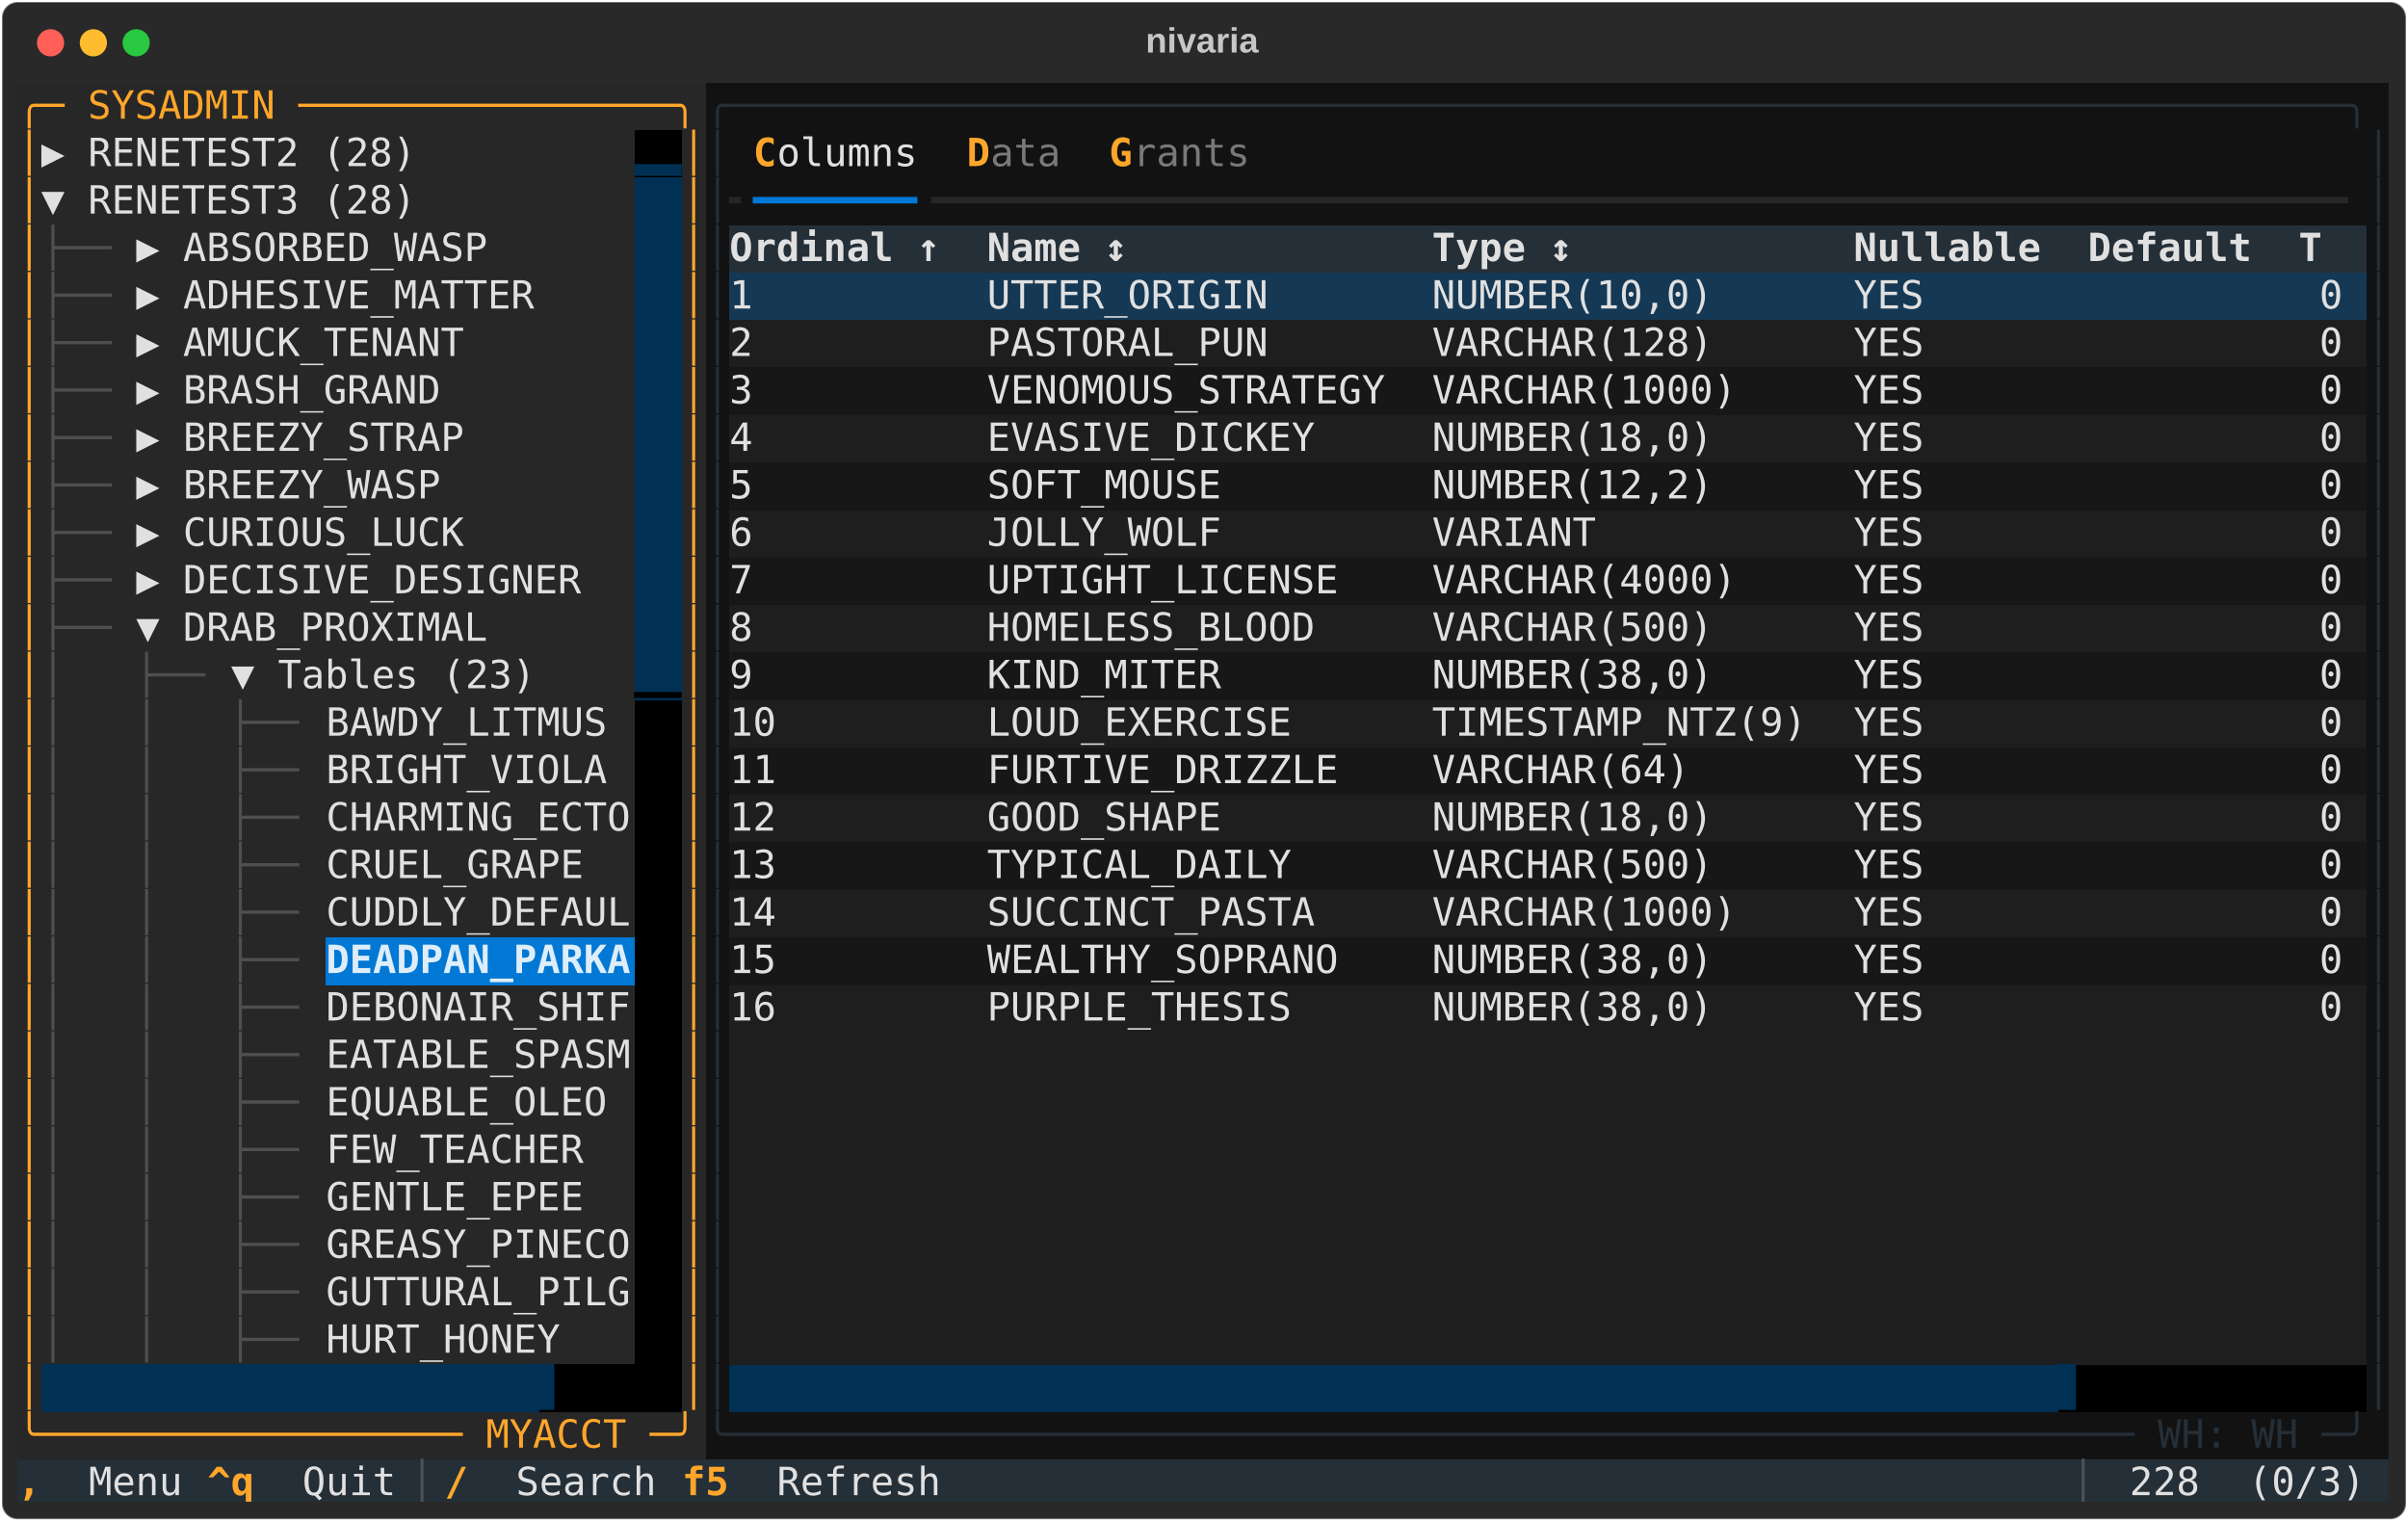
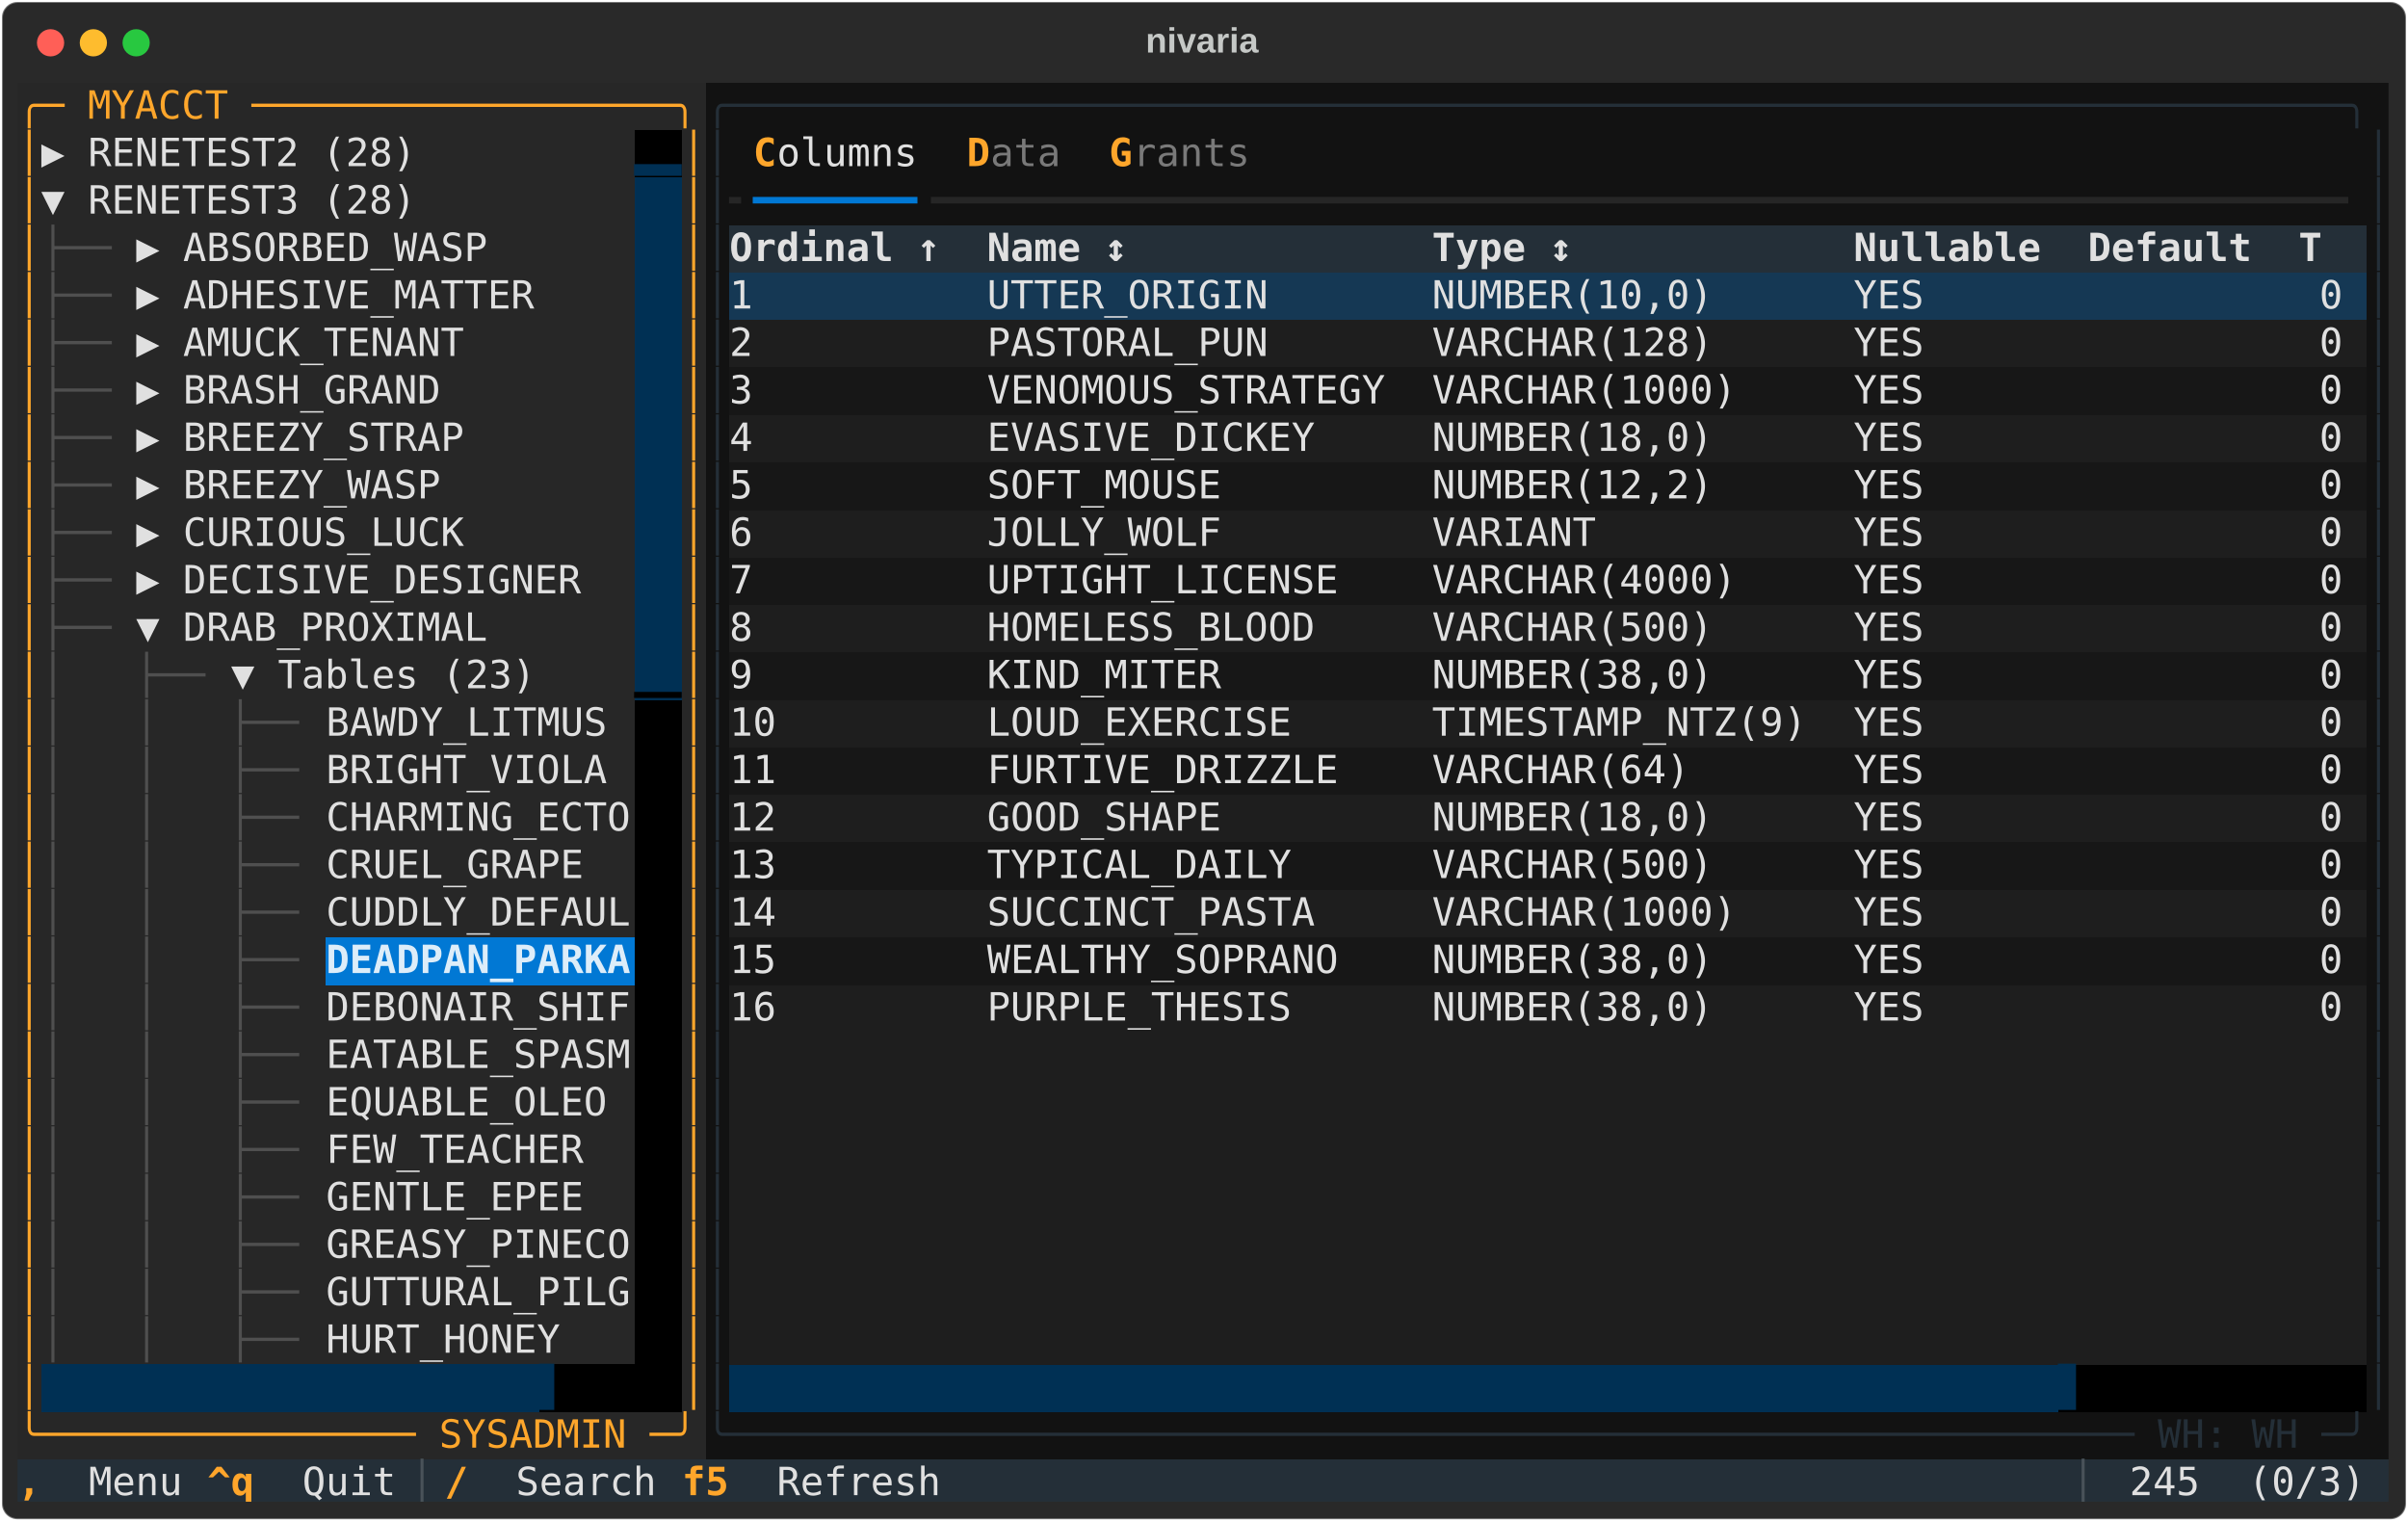
<svg xmlns="http://www.w3.org/2000/svg" class="rich-terminal" viewBox="0 0 1238 782.0">
  <style>@font-face{font-family:"Fira Code";src:local("FiraCode-Regular"),url("https://cdnjs.cloudflare.com/ajax/libs/firacode/6.2.0/woff2/FiraCode-Regular.woff2") format("woff2"),url("https://cdnjs.cloudflare.com/ajax/libs/firacode/6.2.0/woff/FiraCode-Regular.woff") format("woff");font-style:normal;font-weight:400;}@font-face{font-family:"Fira Code";src:local("FiraCode-Bold"),url("https://cdnjs.cloudflare.com/ajax/libs/firacode/6.2.0/woff2/FiraCode-Bold.woff2") format("woff2"),url("https://cdnjs.cloudflare.com/ajax/libs/firacode/6.2.0/woff/FiraCode-Bold.woff") format("woff");font-style:bold;font-weight:700;}.matrix{font-family:Fira Code,monospace;font-size:20px;line-height:24.4px;font-variant-east-asian:full-width;}.title{font-size:18px;font-weight:bold;font-family:arial;}.r1{fill:#fea62b}.r2{fill:#242f38}.r3{fill:#c5c8c6}.r4{fill:#e0e0e0}.r5{fill:#003054}.r6{fill:#fea62b;font-weight:bold}.r7{fill:#797979}.r8{fill:#272727}.r9{fill:#262626}.r10{fill:#0178d4}.r11{fill:#4f4f4f}.r12{fill:#e0e0e0;font-weight:bold}.r13{fill:#000000}.r14{fill:#ddedf9;font-weight:bold}.r15{fill:#1e1e1e}.r16{fill:#ffa62b;font-weight:bold}.r17{fill:#495259}</style>
  <defs>
    <clipPath id="clip-terminal">
      <rect x="0" y="0" width="1219.0" height="731.0" />
    </clipPath>
  </defs>
  <rect fill="#292929" stroke="rgba(255,255,255,0.35)" stroke-width="1" x="1" y="1" width="1236" height="780" rx="8" />
  <text class="title" fill="#c5c8c6" text-anchor="middle" x="618" y="27">nivaria</text>
  <g transform="translate(26,22)">
    <circle cx="0" cy="0" r="7" fill="#ff5f57" />
    <circle cx="22" cy="0" r="7" fill="#febc2e" />
    <circle cx="44" cy="0" r="7" fill="#28c840" />
  </g>
  <g transform="translate(9, 41)" clip-path="url(#clip-terminal)">
    <path fill="#272727" shape-rendering="crispEdges" d="M0 1.5h353.8v24.65h-353.8zM0 25.9h317.2v24.65h-317.2zM341.6 25.9h12.2v24.65h-12.2zM0 50.3h317.2v24.65h-317.2zM341.6 50.3h12.2v24.65h-12.2zM0 74.7h317.2v24.65h-317.2zM341.6 74.7h12.2v24.65h-12.2zM0 99.1h317.2v24.65h-317.2zM341.6 99.1h12.2v24.65h-12.2zM0 123.5h317.2v24.65h-317.2zM341.6 123.5h12.2v24.65h-12.2zM0 147.9h317.2v24.65h-317.2zM341.6 147.9h12.2v24.65h-12.2zM0 172.3h317.2v24.65h-317.2zM341.6 172.3h12.2v24.65h-12.2zM0 196.7h317.2v24.65h-317.2zM341.6 196.7h12.2v24.65h-12.2zM0 221.1h317.2v24.65h-317.2zM341.6 221.1h12.2v24.65h-12.2zM0 245.5h317.2v24.65h-317.2zM341.6 245.5h12.2v24.65h-12.2zM0 269.9h317.2v24.65h-317.2zM341.6 269.9h12.2v24.65h-12.2zM0 294.3h317.2v24.65h-317.2zM341.6 294.3h12.2v24.65h-12.2zM0 318.7h317.2v24.65h-317.2zM341.6 318.7h12.2v24.65h-12.2zM0 343.1h317.2v24.65h-317.2zM341.6 343.1h12.2v24.65h-12.2zM0 367.5h317.2v24.65h-317.2zM341.6 367.5h12.2v24.65h-12.2zM0 391.9h317.2v24.65h-317.2zM341.6 391.9h12.2v24.65h-12.2zM0 416.3h317.2v24.65h-317.2zM341.6 416.3h12.2v24.65h-12.2zM0 440.7h158.6v24.65h-158.6zM341.6 440.7h12.2v24.65h-12.2zM0 465.1h317.2v24.65h-317.2zM341.6 465.1h12.2v24.65h-12.2zM0 489.5h317.2v24.65h-317.2zM341.6 489.5h12.2v24.65h-12.2zM0 513.9h317.2v24.65h-317.2zM341.6 513.9h12.2v24.65h-12.2zM0 538.3h317.2v24.65h-317.2zM341.6 538.3h12.2v24.65h-12.2zM0 562.7h317.2v24.65h-317.2zM341.6 562.7h12.2v24.65h-12.2zM0 587.1h317.2v24.65h-317.2zM341.6 587.1h12.2v24.65h-12.2zM0 611.5h317.2v24.65h-317.2zM341.6 611.5h12.2v24.65h-12.2zM0 635.9h317.2v24.65h-317.2zM341.6 635.9h12.2v24.65h-12.2zM0 660.3h12.2v24.65h-12.2zM341.6 660.3h12.2v24.65h-12.2zM0 684.7h353.8v24.65h-353.8z" />
    <path fill="#121212" shape-rendering="crispEdges" d="M353.8 1.5h866.2v24.65h-866.2zM353.8 25.9h866.2v24.65h-866.2zM353.8 50.3h866.2v24.65h-866.2zM353.8 74.7h12.2v24.65h-12.2zM1207.8 74.7h12.2v24.65h-12.2zM353.8 99.1h12.2v24.65h-12.2zM1207.8 99.1h12.2v24.65h-12.2zM353.8 123.5h12.2v24.65h-12.2zM1207.8 123.5h12.2v24.65h-12.2zM353.8 147.9h12.2v24.65h-12.2zM1207.8 147.9h12.2v24.65h-12.2zM353.8 172.3h12.2v24.65h-12.2zM1207.8 172.3h12.2v24.65h-12.2zM353.8 196.7h12.2v24.65h-12.2zM1207.8 196.7h12.2v24.65h-12.2zM353.8 221.1h12.2v24.65h-12.2zM1207.8 221.1h12.2v24.65h-12.2zM353.8 245.5h12.2v24.65h-12.2zM1207.8 245.5h12.2v24.65h-12.2zM353.8 269.9h12.2v24.65h-12.2zM1207.8 269.9h12.2v24.65h-12.2zM353.8 294.3h12.2v24.65h-12.2zM1207.8 294.3h12.2v24.65h-12.2zM353.8 318.7h12.2v24.65h-12.2zM1207.8 318.7h12.2v24.65h-12.2zM353.8 343.1h12.2v24.65h-12.2zM1207.8 343.1h12.2v24.65h-12.2zM353.8 367.5h12.2v24.65h-12.2zM1207.8 367.5h12.2v24.65h-12.2zM353.8 391.9h12.2v24.65h-12.2zM1207.8 391.9h12.2v24.65h-12.2zM353.8 416.3h12.2v24.65h-12.2zM1207.8 416.3h12.2v24.65h-12.2zM353.8 440.7h12.2v24.65h-12.2zM1207.8 440.7h12.2v24.65h-12.2zM353.8 465.1h12.2v24.65h-12.2zM1207.8 465.1h12.2v24.65h-12.2zM353.8 489.5h12.2v24.65h-12.2zM1207.8 489.5h12.2v24.65h-12.2zM353.8 513.9h12.2v24.65h-12.2zM1207.8 513.9h12.2v24.65h-12.2zM353.8 538.3h12.2v24.65h-12.2zM1207.8 538.3h12.2v24.65h-12.2zM353.8 562.7h12.2v24.65h-12.2zM1207.8 562.7h12.2v24.65h-12.2zM353.8 587.1h12.2v24.65h-12.2zM1207.8 587.1h12.2v24.65h-12.2zM353.8 611.5h12.2v24.65h-12.2zM1207.8 611.5h12.2v24.65h-12.2zM353.8 635.9h12.2v24.65h-12.2zM1207.8 635.9h12.2v24.65h-12.2zM353.8 660.3h12.2v24.65h-12.2zM1207.8 660.3h12.2v24.65h-12.2zM353.8 684.7h866.2v24.65h-866.2z" />
    <path fill="#000000" shape-rendering="crispEdges" d="M317.2 25.9h24.4v24.65h-24.4zM317.2 318.7h24.4v24.65h-24.4zM317.2 343.1h24.4v24.65h-24.4zM317.2 367.5h24.4v24.65h-24.4zM317.2 391.9h24.4v24.65h-24.4zM317.2 416.3h24.4v24.65h-24.4zM317.2 440.7h24.4v24.65h-24.4zM317.2 465.1h24.4v24.65h-24.4zM317.2 489.5h24.4v24.65h-24.4zM317.2 513.9h24.4v24.65h-24.4zM317.2 538.3h24.4v24.65h-24.4zM317.2 562.7h24.4v24.65h-24.4zM317.2 587.1h24.4v24.65h-24.4zM317.2 611.5h24.4v24.65h-24.4zM317.2 635.9h24.4v24.65h-24.4zM268.4 660.3h73.2v24.65h-73.2zM1049.2 660.3h158.6v24.65h-158.6z" />
    <path fill="#003054" shape-rendering="crispEdges" d="M317.2 50.3h24.4v24.65h-24.4zM317.2 74.7h24.4v24.65h-24.4zM317.2 99.1h24.4v24.65h-24.4zM317.2 123.5h24.4v24.65h-24.4zM317.2 147.9h24.4v24.65h-24.4zM317.2 172.3h24.4v24.65h-24.4zM317.2 196.7h24.4v24.65h-24.4zM317.2 221.1h24.4v24.65h-24.4zM317.2 245.5h24.4v24.65h-24.4zM317.2 269.9h24.4v24.65h-24.4zM317.2 294.3h24.4v24.65h-24.4zM12.2 660.3h256.2v24.65h-256.2zM366 660.3h683.2v24.65h-683.2z" />
    <path fill="#242f38" shape-rendering="crispEdges" d="M366 74.7h841.8v24.65h-841.8zM0 709.1h1220v24.65h-1220z" />
    <path fill="#153854" shape-rendering="crispEdges" d="M366 99.1h841.8v24.65h-841.8z" />
    <path fill="#1e1e1e" shape-rendering="crispEdges" d="M366 123.5h841.8v24.65h-841.8zM366 172.3h841.8v24.65h-841.8zM366 221.1h841.8v24.65h-841.8zM366 269.9h841.8v24.65h-841.8zM366 318.7h841.8v24.65h-841.8zM366 367.5h841.8v24.65h-841.8zM366 416.3h841.8v24.65h-841.8zM366 465.1h841.8v24.65h-841.8zM366 489.5h841.8v24.65h-841.8zM366 513.9h841.8v24.65h-841.8zM366 538.3h841.8v24.65h-841.8zM366 562.7h841.8v24.65h-841.8zM366 587.1h841.8v24.65h-841.8zM366 611.5h841.8v24.65h-841.8zM366 635.9h841.8v24.65h-841.8z" />
    <path fill="#171717" shape-rendering="crispEdges" d="M366 147.9h841.8v24.65h-841.8zM366 196.7h841.8v24.65h-841.8zM366 245.5h841.8v24.65h-841.8zM366 294.3h841.8v24.65h-841.8zM366 343.1h841.8v24.65h-841.8zM366 391.9h841.8v24.65h-841.8zM366 440.7h841.8v24.65h-841.8z" />
    <path fill="#0178d4" shape-rendering="crispEdges" d="M158.6 440.7h158.6v24.65h-158.6z" />
    <g class="matrix">
-       <text class="r1" x="0" y="20" textLength="353.8">╭─ SYSADMIN ────────────────╮</text>
+       <text class="r1" x="0" y="20" textLength="353.8">╭─ MYACCT ──────────────────╮</text>
      <text class="r2" x="353.8" y="20" textLength="866.2">╭─────────────────────────────────────────────────────────────────────╮</text>
      <text class="r1" x="0" y="44.4" textLength="12.2">│</text>
      <text class="r4" x="12.2" y="44.4" textLength="195.2">▶ RENETEST2 (28)</text>
      <text class="r5" x="317.2" y="44.4" textLength="24.4">▂▂</text>
      <text class="r1" x="341.6" y="44.4" textLength="12.2">│</text>
      <text class="r2" x="353.8" y="44.4" textLength="12.2">│</text>
      <text class="r6" x="378.2" y="44.4" textLength="12.2">C</text>
      <text class="r4" x="390.4" y="44.4" textLength="73.2">olumns</text>
      <text class="r6" x="488" y="44.4" textLength="12.2">D</text>
      <text class="r7" x="500.2" y="44.4" textLength="36.6">ata</text>
      <text class="r6" x="561.2" y="44.4" textLength="12.2">G</text>
      <text class="r7" x="573.4" y="44.4" textLength="61">rants</text>
      <text class="r2" x="1207.8" y="44.4" textLength="12.2">│</text>
      <text class="r1" x="0" y="68.8" textLength="12.2">│</text>
      <text class="r4" x="12.2" y="68.8" textLength="195.2">▼ RENETEST3 (28)</text>
      <text class="r1" x="341.6" y="68.8" textLength="12.2">│</text>
      <text class="r2" x="353.8" y="68.8" textLength="12.2">│</text>
      <text class="r9" x="366" y="68.8" textLength="12.2">╸</text>
      <text class="r10" x="378.2" y="68.8" textLength="85.4">━━━━━━━</text>
      <text class="r9" x="463.6" y="68.8" textLength="744.2">╺━━━━━━━━━━━━━━━━━━━━━━━━━━━━━━━━━━━━━━━━━━━━━━━━━━━━━━━━━━━━</text>
      <text class="r2" x="1207.8" y="68.8" textLength="12.2">│</text>
      <text class="r1" x="0" y="93.2" textLength="12.2">│</text>
      <text class="r11" x="12.2" y="93.2" textLength="48.8">├── </text>
      <text class="r4" x="61" y="93.2" textLength="183">▶ ABSORBED_WASP</text>
      <text class="r1" x="341.6" y="93.2" textLength="12.2">│</text>
      <text class="r2" x="353.8" y="93.2" textLength="12.2">│</text>
      <text class="r12" x="366" y="93.2" textLength="841.8"> Ordinal ↑  Name ↕             Type ↕            Nullable  Default  T</text>
      <text class="r2" x="1207.8" y="93.2" textLength="12.2">│</text>
      <text class="r1" x="0" y="117.6" textLength="12.2">│</text>
      <text class="r11" x="12.2" y="117.6" textLength="48.8">├── </text>
      <text class="r4" x="61" y="117.6" textLength="207.4">▶ ADHESIVE_MATTER</text>
      <text class="r1" x="341.6" y="117.6" textLength="12.2">│</text>
      <text class="r2" x="353.8" y="117.6" textLength="12.2">│</text>
      <text class="r4" x="366" y="117.6" textLength="707.6"> 1          UTTER_ORIGIN       NUMBER(10,0)      YES      </text>
      <text class="r4" x="1183.4" y="117.6" textLength="24.4"> 0</text>
      <text class="r2" x="1207.8" y="117.6" textLength="12.2">│</text>
      <text class="r1" x="0" y="142" textLength="12.2">│</text>
      <text class="r11" x="12.2" y="142" textLength="48.8">├── </text>
      <text class="r4" x="61" y="142" textLength="170.8">▶ AMUCK_TENANT</text>
      <text class="r1" x="341.6" y="142" textLength="12.2">│</text>
      <text class="r2" x="353.8" y="142" textLength="12.2">│</text>
      <text class="r4" x="366" y="142" textLength="707.6"> 2          PASTORAL_PUN       VARCHAR(128)      YES      </text>
      <text class="r4" x="1183.4" y="142" textLength="24.4"> 0</text>
      <text class="r2" x="1207.8" y="142" textLength="12.2">│</text>
      <text class="r1" x="0" y="166.4" textLength="12.2">│</text>
      <text class="r11" x="12.2" y="166.4" textLength="48.8">├── </text>
      <text class="r4" x="61" y="166.4" textLength="158.6">▶ BRASH_GRAND</text>
      <text class="r1" x="341.6" y="166.4" textLength="12.2">│</text>
      <text class="r2" x="353.8" y="166.4" textLength="12.2">│</text>
      <text class="r4" x="366" y="166.4" textLength="707.6"> 3          VENOMOUS_STRATEGY  VARCHAR(1000)     YES      </text>
      <text class="r4" x="1183.4" y="166.4" textLength="24.4"> 0</text>
      <text class="r2" x="1207.8" y="166.4" textLength="12.2">│</text>
      <text class="r1" x="0" y="190.8" textLength="12.2">│</text>
      <text class="r11" x="12.2" y="190.8" textLength="48.8">├── </text>
      <text class="r4" x="61" y="190.8" textLength="170.8">▶ BREEZY_STRAP</text>
      <text class="r1" x="341.6" y="190.8" textLength="12.2">│</text>
      <text class="r2" x="353.8" y="190.8" textLength="12.2">│</text>
      <text class="r4" x="366" y="190.8" textLength="707.6"> 4          EVASIVE_DICKEY     NUMBER(18,0)      YES      </text>
      <text class="r4" x="1183.4" y="190.8" textLength="24.4"> 0</text>
      <text class="r2" x="1207.8" y="190.8" textLength="12.2">│</text>
      <text class="r1" x="0" y="215.2" textLength="12.2">│</text>
      <text class="r11" x="12.2" y="215.2" textLength="48.8">├── </text>
      <text class="r4" x="61" y="215.2" textLength="158.6">▶ BREEZY_WASP</text>
      <text class="r1" x="341.6" y="215.2" textLength="12.2">│</text>
      <text class="r2" x="353.8" y="215.2" textLength="12.2">│</text>
      <text class="r4" x="366" y="215.2" textLength="707.6"> 5          SOFT_MOUSE         NUMBER(12,2)      YES      </text>
      <text class="r4" x="1183.4" y="215.2" textLength="24.4"> 0</text>
      <text class="r2" x="1207.8" y="215.2" textLength="12.2">│</text>
      <text class="r1" x="0" y="239.6" textLength="12.2">│</text>
      <text class="r11" x="12.2" y="239.6" textLength="48.8">├── </text>
      <text class="r4" x="61" y="239.6" textLength="170.8">▶ CURIOUS_LUCK</text>
      <text class="r1" x="341.6" y="239.6" textLength="12.2">│</text>
      <text class="r2" x="353.8" y="239.6" textLength="12.2">│</text>
      <text class="r4" x="366" y="239.6" textLength="707.6"> 6          JOLLY_WOLF         VARIANT           YES      </text>
      <text class="r4" x="1183.4" y="239.6" textLength="24.4"> 0</text>
      <text class="r2" x="1207.8" y="239.6" textLength="12.2">│</text>
      <text class="r1" x="0" y="264" textLength="12.2">│</text>
      <text class="r11" x="12.2" y="264" textLength="48.8">├── </text>
      <text class="r4" x="61" y="264" textLength="231.8">▶ DECISIVE_DESIGNER</text>
      <text class="r1" x="341.6" y="264" textLength="12.2">│</text>
      <text class="r2" x="353.8" y="264" textLength="12.2">│</text>
      <text class="r4" x="366" y="264" textLength="707.6"> 7          UPTIGHT_LICENSE    VARCHAR(4000)     YES      </text>
      <text class="r4" x="1183.4" y="264" textLength="24.4"> 0</text>
      <text class="r2" x="1207.8" y="264" textLength="12.2">│</text>
      <text class="r1" x="0" y="288.4" textLength="12.2">│</text>
      <text class="r11" x="12.2" y="288.4" textLength="48.8">├── </text>
      <text class="r4" x="61" y="288.4" textLength="183">▼ DRAB_PROXIMAL</text>
      <text class="r1" x="341.6" y="288.4" textLength="12.2">│</text>
      <text class="r2" x="353.8" y="288.4" textLength="12.2">│</text>
      <text class="r4" x="366" y="288.4" textLength="707.6"> 8          HOMELESS_BLOOD     VARCHAR(500)      YES      </text>
      <text class="r4" x="1183.4" y="288.4" textLength="24.4"> 0</text>
      <text class="r2" x="1207.8" y="288.4" textLength="12.2">│</text>
      <text class="r1" x="0" y="312.8" textLength="12.2">│</text>
      <text class="r11" x="12.2" y="312.8" textLength="97.6">│   ├── </text>
      <text class="r4" x="109.8" y="312.8" textLength="158.6">▼ Tables (23)</text>
      <text class="r13" x="317.2" y="312.8" textLength="24.4">▁▁</text>
      <text class="r1" x="341.6" y="312.8" textLength="12.2">│</text>
      <text class="r2" x="353.8" y="312.8" textLength="12.2">│</text>
      <text class="r4" x="366" y="312.8" textLength="707.6"> 9          KIND_MITER         NUMBER(38,0)      YES      </text>
      <text class="r4" x="1183.4" y="312.8" textLength="24.4"> 0</text>
      <text class="r2" x="1207.8" y="312.8" textLength="12.2">│</text>
      <text class="r1" x="0" y="337.2" textLength="12.2">│</text>
      <text class="r11" x="12.2" y="337.2" textLength="146.4">│   │   ├── </text>
      <text class="r4" x="158.6" y="337.2" textLength="146.4">BAWDY_LITMUS</text>
      <text class="r1" x="341.6" y="337.2" textLength="12.2">│</text>
      <text class="r2" x="353.8" y="337.2" textLength="12.2">│</text>
      <text class="r4" x="366" y="337.2" textLength="707.6"> 10         LOUD_EXERCISE      TIMESTAMP_NTZ(9)  YES      </text>
      <text class="r4" x="1183.4" y="337.2" textLength="24.4"> 0</text>
      <text class="r2" x="1207.8" y="337.2" textLength="12.2">│</text>
      <text class="r1" x="0" y="361.6" textLength="12.2">│</text>
      <text class="r11" x="12.2" y="361.6" textLength="146.4">│   │   ├── </text>
      <text class="r4" x="158.6" y="361.6" textLength="146.4">BRIGHT_VIOLA</text>
      <text class="r1" x="341.6" y="361.6" textLength="12.2">│</text>
      <text class="r2" x="353.8" y="361.6" textLength="12.2">│</text>
      <text class="r4" x="366" y="361.6" textLength="707.6"> 11         FURTIVE_DRIZZLE    VARCHAR(64)       YES      </text>
      <text class="r4" x="1183.4" y="361.6" textLength="24.4"> 0</text>
      <text class="r2" x="1207.8" y="361.6" textLength="12.2">│</text>
      <text class="r1" x="0" y="386" textLength="12.2">│</text>
      <text class="r11" x="12.2" y="386" textLength="146.4">│   │   ├── </text>
      <text class="r4" x="158.6" y="386" textLength="158.6">CHARMING_ECTO</text>
      <text class="r1" x="341.6" y="386" textLength="12.2">│</text>
      <text class="r2" x="353.8" y="386" textLength="12.2">│</text>
      <text class="r4" x="366" y="386" textLength="707.6"> 12         GOOD_SHAPE         NUMBER(18,0)      YES      </text>
      <text class="r4" x="1183.4" y="386" textLength="24.4"> 0</text>
      <text class="r2" x="1207.8" y="386" textLength="12.2">│</text>
      <text class="r1" x="0" y="410.4" textLength="12.2">│</text>
      <text class="r11" x="12.2" y="410.4" textLength="146.4">│   │   ├── </text>
      <text class="r4" x="158.6" y="410.4" textLength="134.2">CRUEL_GRAPE</text>
      <text class="r1" x="341.6" y="410.4" textLength="12.2">│</text>
      <text class="r2" x="353.8" y="410.4" textLength="12.2">│</text>
      <text class="r4" x="366" y="410.4" textLength="707.6"> 13         TYPICAL_DAILY      VARCHAR(500)      YES      </text>
      <text class="r4" x="1183.4" y="410.4" textLength="24.4"> 0</text>
      <text class="r2" x="1207.8" y="410.4" textLength="12.2">│</text>
      <text class="r1" x="0" y="434.8" textLength="12.2">│</text>
      <text class="r11" x="12.2" y="434.8" textLength="146.4">│   │   ├── </text>
      <text class="r4" x="158.6" y="434.8" textLength="158.6">CUDDLY_DEFAUL</text>
      <text class="r1" x="341.6" y="434.8" textLength="12.2">│</text>
      <text class="r2" x="353.8" y="434.8" textLength="12.2">│</text>
      <text class="r4" x="366" y="434.8" textLength="707.6"> 14         SUCCINCT_PASTA     VARCHAR(1000)     YES      </text>
      <text class="r4" x="1183.4" y="434.8" textLength="24.4"> 0</text>
      <text class="r2" x="1207.8" y="434.8" textLength="12.2">│</text>
      <text class="r1" x="0" y="459.2" textLength="12.2">│</text>
      <text class="r11" x="12.2" y="459.2" textLength="146.4">│   │   ├── </text>
      <text class="r14" x="158.6" y="459.2" textLength="158.6">DEADPAN_PARKA</text>
      <text class="r1" x="341.6" y="459.2" textLength="12.2">│</text>
      <text class="r2" x="353.8" y="459.2" textLength="12.2">│</text>
      <text class="r4" x="366" y="459.2" textLength="707.6"> 15         WEALTHY_SOPRANO    NUMBER(38,0)      YES      </text>
      <text class="r4" x="1183.4" y="459.2" textLength="24.4"> 0</text>
      <text class="r2" x="1207.8" y="459.2" textLength="12.2">│</text>
      <text class="r1" x="0" y="483.6" textLength="12.2">│</text>
      <text class="r11" x="12.2" y="483.6" textLength="146.4">│   │   ├── </text>
      <text class="r4" x="158.6" y="483.6" textLength="158.6">DEBONAIR_SHIF</text>
      <text class="r1" x="341.6" y="483.6" textLength="12.2">│</text>
      <text class="r2" x="353.8" y="483.6" textLength="12.2">│</text>
      <text class="r4" x="366" y="483.6" textLength="707.6"> 16         PURPLE_THESIS      NUMBER(38,0)      YES      </text>
      <text class="r4" x="1183.4" y="483.6" textLength="24.4"> 0</text>
      <text class="r2" x="1207.8" y="483.6" textLength="12.2">│</text>
      <text class="r1" x="0" y="508" textLength="12.2">│</text>
      <text class="r11" x="12.2" y="508" textLength="146.4">│   │   ├── </text>
      <text class="r4" x="158.6" y="508" textLength="158.6">EATABLE_SPASM</text>
      <text class="r1" x="341.6" y="508" textLength="12.2">│</text>
      <text class="r2" x="353.8" y="508" textLength="12.2">│</text>
      <text class="r2" x="1207.8" y="508" textLength="12.2">│</text>
      <text class="r1" x="0" y="532.4" textLength="12.2">│</text>
      <text class="r11" x="12.2" y="532.4" textLength="146.4">│   │   ├── </text>
      <text class="r4" x="158.6" y="532.4" textLength="146.4">EQUABLE_OLEO</text>
      <text class="r1" x="341.6" y="532.4" textLength="12.2">│</text>
      <text class="r2" x="353.8" y="532.4" textLength="12.2">│</text>
      <text class="r2" x="1207.8" y="532.4" textLength="12.2">│</text>
      <text class="r1" x="0" y="556.8" textLength="12.2">│</text>
      <text class="r11" x="12.2" y="556.8" textLength="146.4">│   │   ├── </text>
      <text class="r4" x="158.6" y="556.8" textLength="134.2">FEW_TEACHER</text>
      <text class="r1" x="341.6" y="556.8" textLength="12.2">│</text>
      <text class="r2" x="353.8" y="556.8" textLength="12.2">│</text>
      <text class="r2" x="1207.8" y="556.8" textLength="12.2">│</text>
      <text class="r1" x="0" y="581.2" textLength="12.2">│</text>
      <text class="r11" x="12.2" y="581.2" textLength="146.4">│   │   ├── </text>
      <text class="r4" x="158.6" y="581.2" textLength="134.2">GENTLE_EPEE</text>
      <text class="r1" x="341.6" y="581.2" textLength="12.2">│</text>
      <text class="r2" x="353.8" y="581.2" textLength="12.2">│</text>
      <text class="r2" x="1207.8" y="581.2" textLength="12.2">│</text>
      <text class="r1" x="0" y="605.6" textLength="12.2">│</text>
      <text class="r11" x="12.2" y="605.6" textLength="146.4">│   │   ├── </text>
      <text class="r4" x="158.6" y="605.6" textLength="158.6">GREASY_PINECO</text>
      <text class="r1" x="341.6" y="605.6" textLength="12.2">│</text>
      <text class="r2" x="353.8" y="605.6" textLength="12.2">│</text>
      <text class="r2" x="1207.8" y="605.6" textLength="12.2">│</text>
      <text class="r1" x="0" y="630" textLength="12.2">│</text>
      <text class="r11" x="12.2" y="630" textLength="146.4">│   │   ├── </text>
      <text class="r4" x="158.6" y="630" textLength="158.6">GUTTURAL_PILG</text>
      <text class="r1" x="341.6" y="630" textLength="12.2">│</text>
      <text class="r2" x="353.8" y="630" textLength="12.2">│</text>
      <text class="r2" x="1207.8" y="630" textLength="12.2">│</text>
      <text class="r1" x="0" y="654.4" textLength="12.2">│</text>
      <text class="r11" x="12.2" y="654.4" textLength="146.4">│   │   ├── </text>
      <text class="r4" x="158.6" y="654.4" textLength="122">HURT_HONEY</text>
      <text class="r1" x="341.6" y="654.4" textLength="12.2">│</text>
      <text class="r2" x="353.8" y="654.4" textLength="12.2">│</text>
      <text class="r2" x="1207.8" y="654.4" textLength="12.2">│</text>
      <text class="r1" x="0" y="678.8" textLength="12.2">│</text>
      <text class="r5" x="268.4" y="678.8" textLength="12.2">▋</text>
      <text class="r1" x="341.6" y="678.8" textLength="12.2">│</text>
      <text class="r2" x="353.8" y="678.8" textLength="12.2">│</text>
      <text class="r5" x="1049.2" y="678.8" textLength="12.2">▊</text>
      <text class="r2" x="1207.8" y="678.8" textLength="12.2">│</text>
-       <text class="r1" x="0" y="703.2" textLength="353.8">╰────────────────── MYACCT ─╯</text>
+       <text class="r1" x="0" y="703.2" textLength="353.8">╰──────────────── SYSADMIN ─╯</text>
      <text class="r2" x="353.8" y="703.2" textLength="866.2">╰──────────────────────────────────────────────────────────── WH: WH ─╯</text>
      <text class="r16" x="0" y="727.6" textLength="36.6"> , </text>
      <text class="r4" x="36.6" y="727.6" textLength="61">Menu </text>
      <text class="r16" x="97.6" y="727.6" textLength="48.8"> ^q </text>
      <text class="r4" x="146.4" y="727.6" textLength="61">Quit </text>
      <text class="r17" x="207.4" y="727.6" textLength="12.2">▏</text>
      <text class="r16" x="219.6" y="727.6" textLength="36.6"> / </text>
      <text class="r4" x="256.2" y="727.6" textLength="85.4">Search </text>
      <text class="r16" x="341.6" y="727.6" textLength="48.8"> f5 </text>
      <text class="r4" x="390.4" y="727.6" textLength="97.6">Refresh </text>
      <text class="r17" x="1061.4" y="727.6" textLength="12.2">▏</text>
-       <text class="r4" x="1085.8" y="727.6" textLength="36.6">228</text>
+       <text class="r4" x="1085.8" y="727.6" textLength="36.6">245</text>
      <text class="r4" x="1146.8" y="727.6" textLength="61">(0/3)</text>
    </g>
  </g>
</svg>
